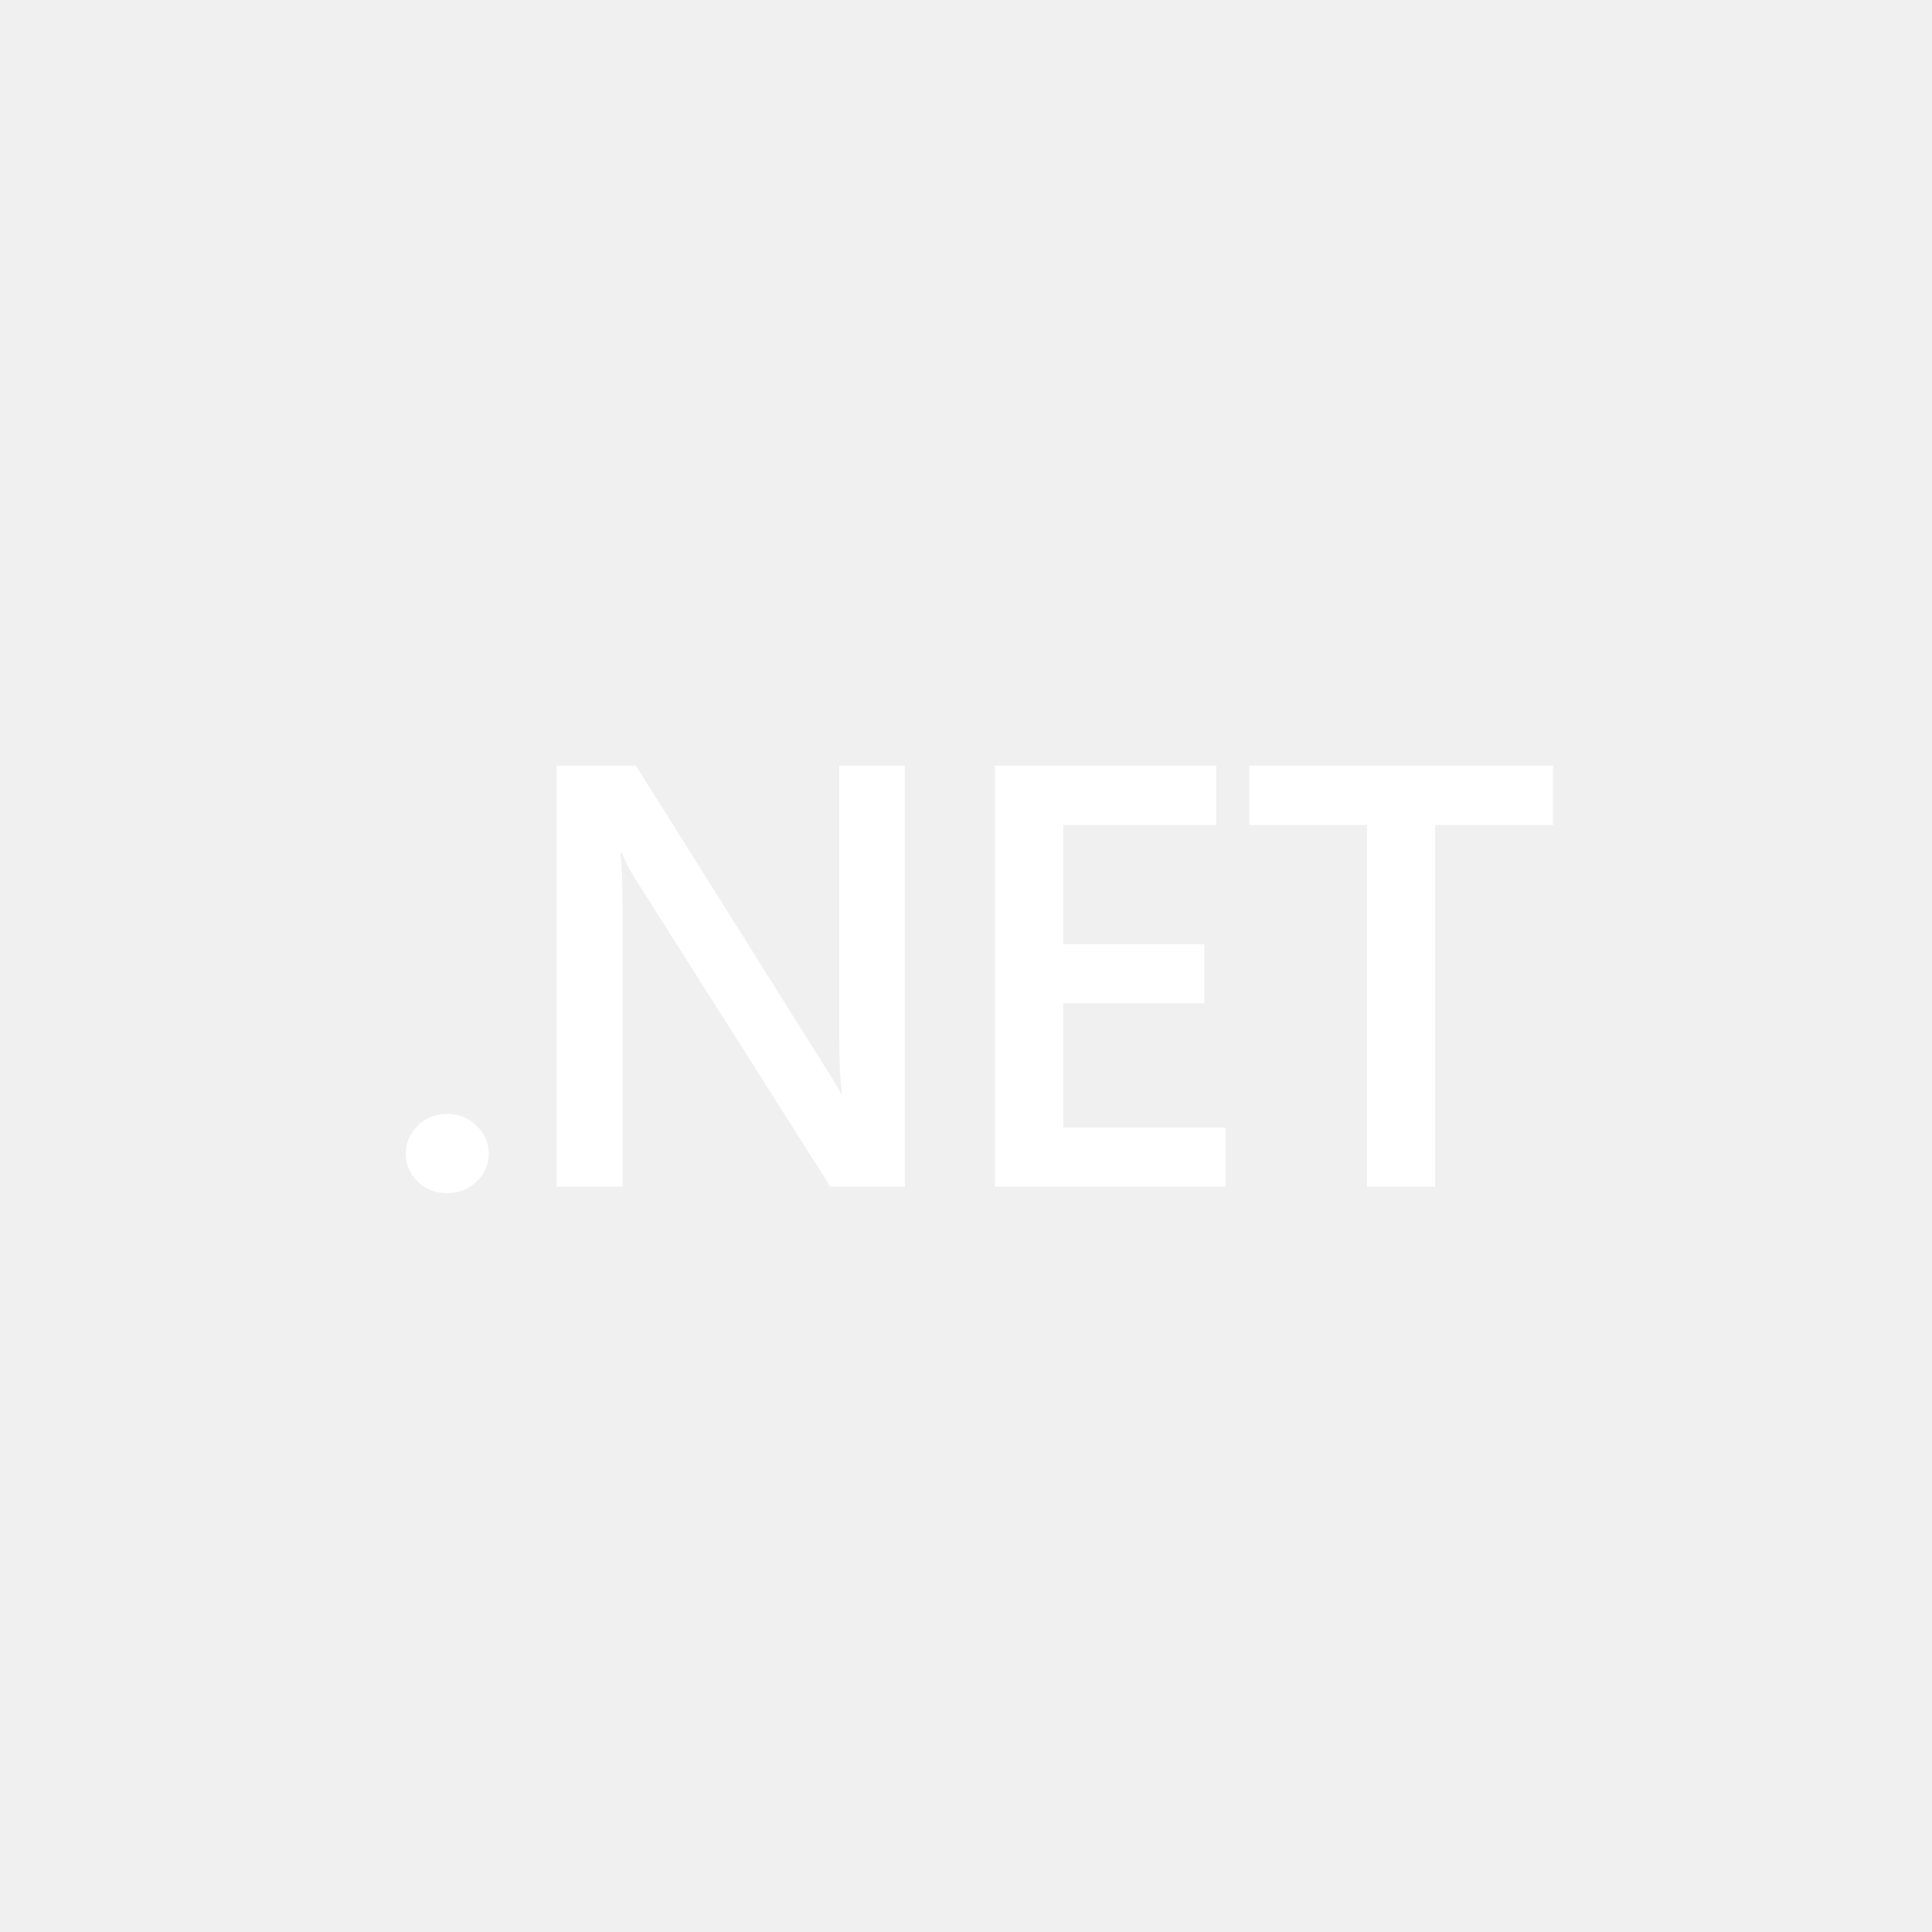
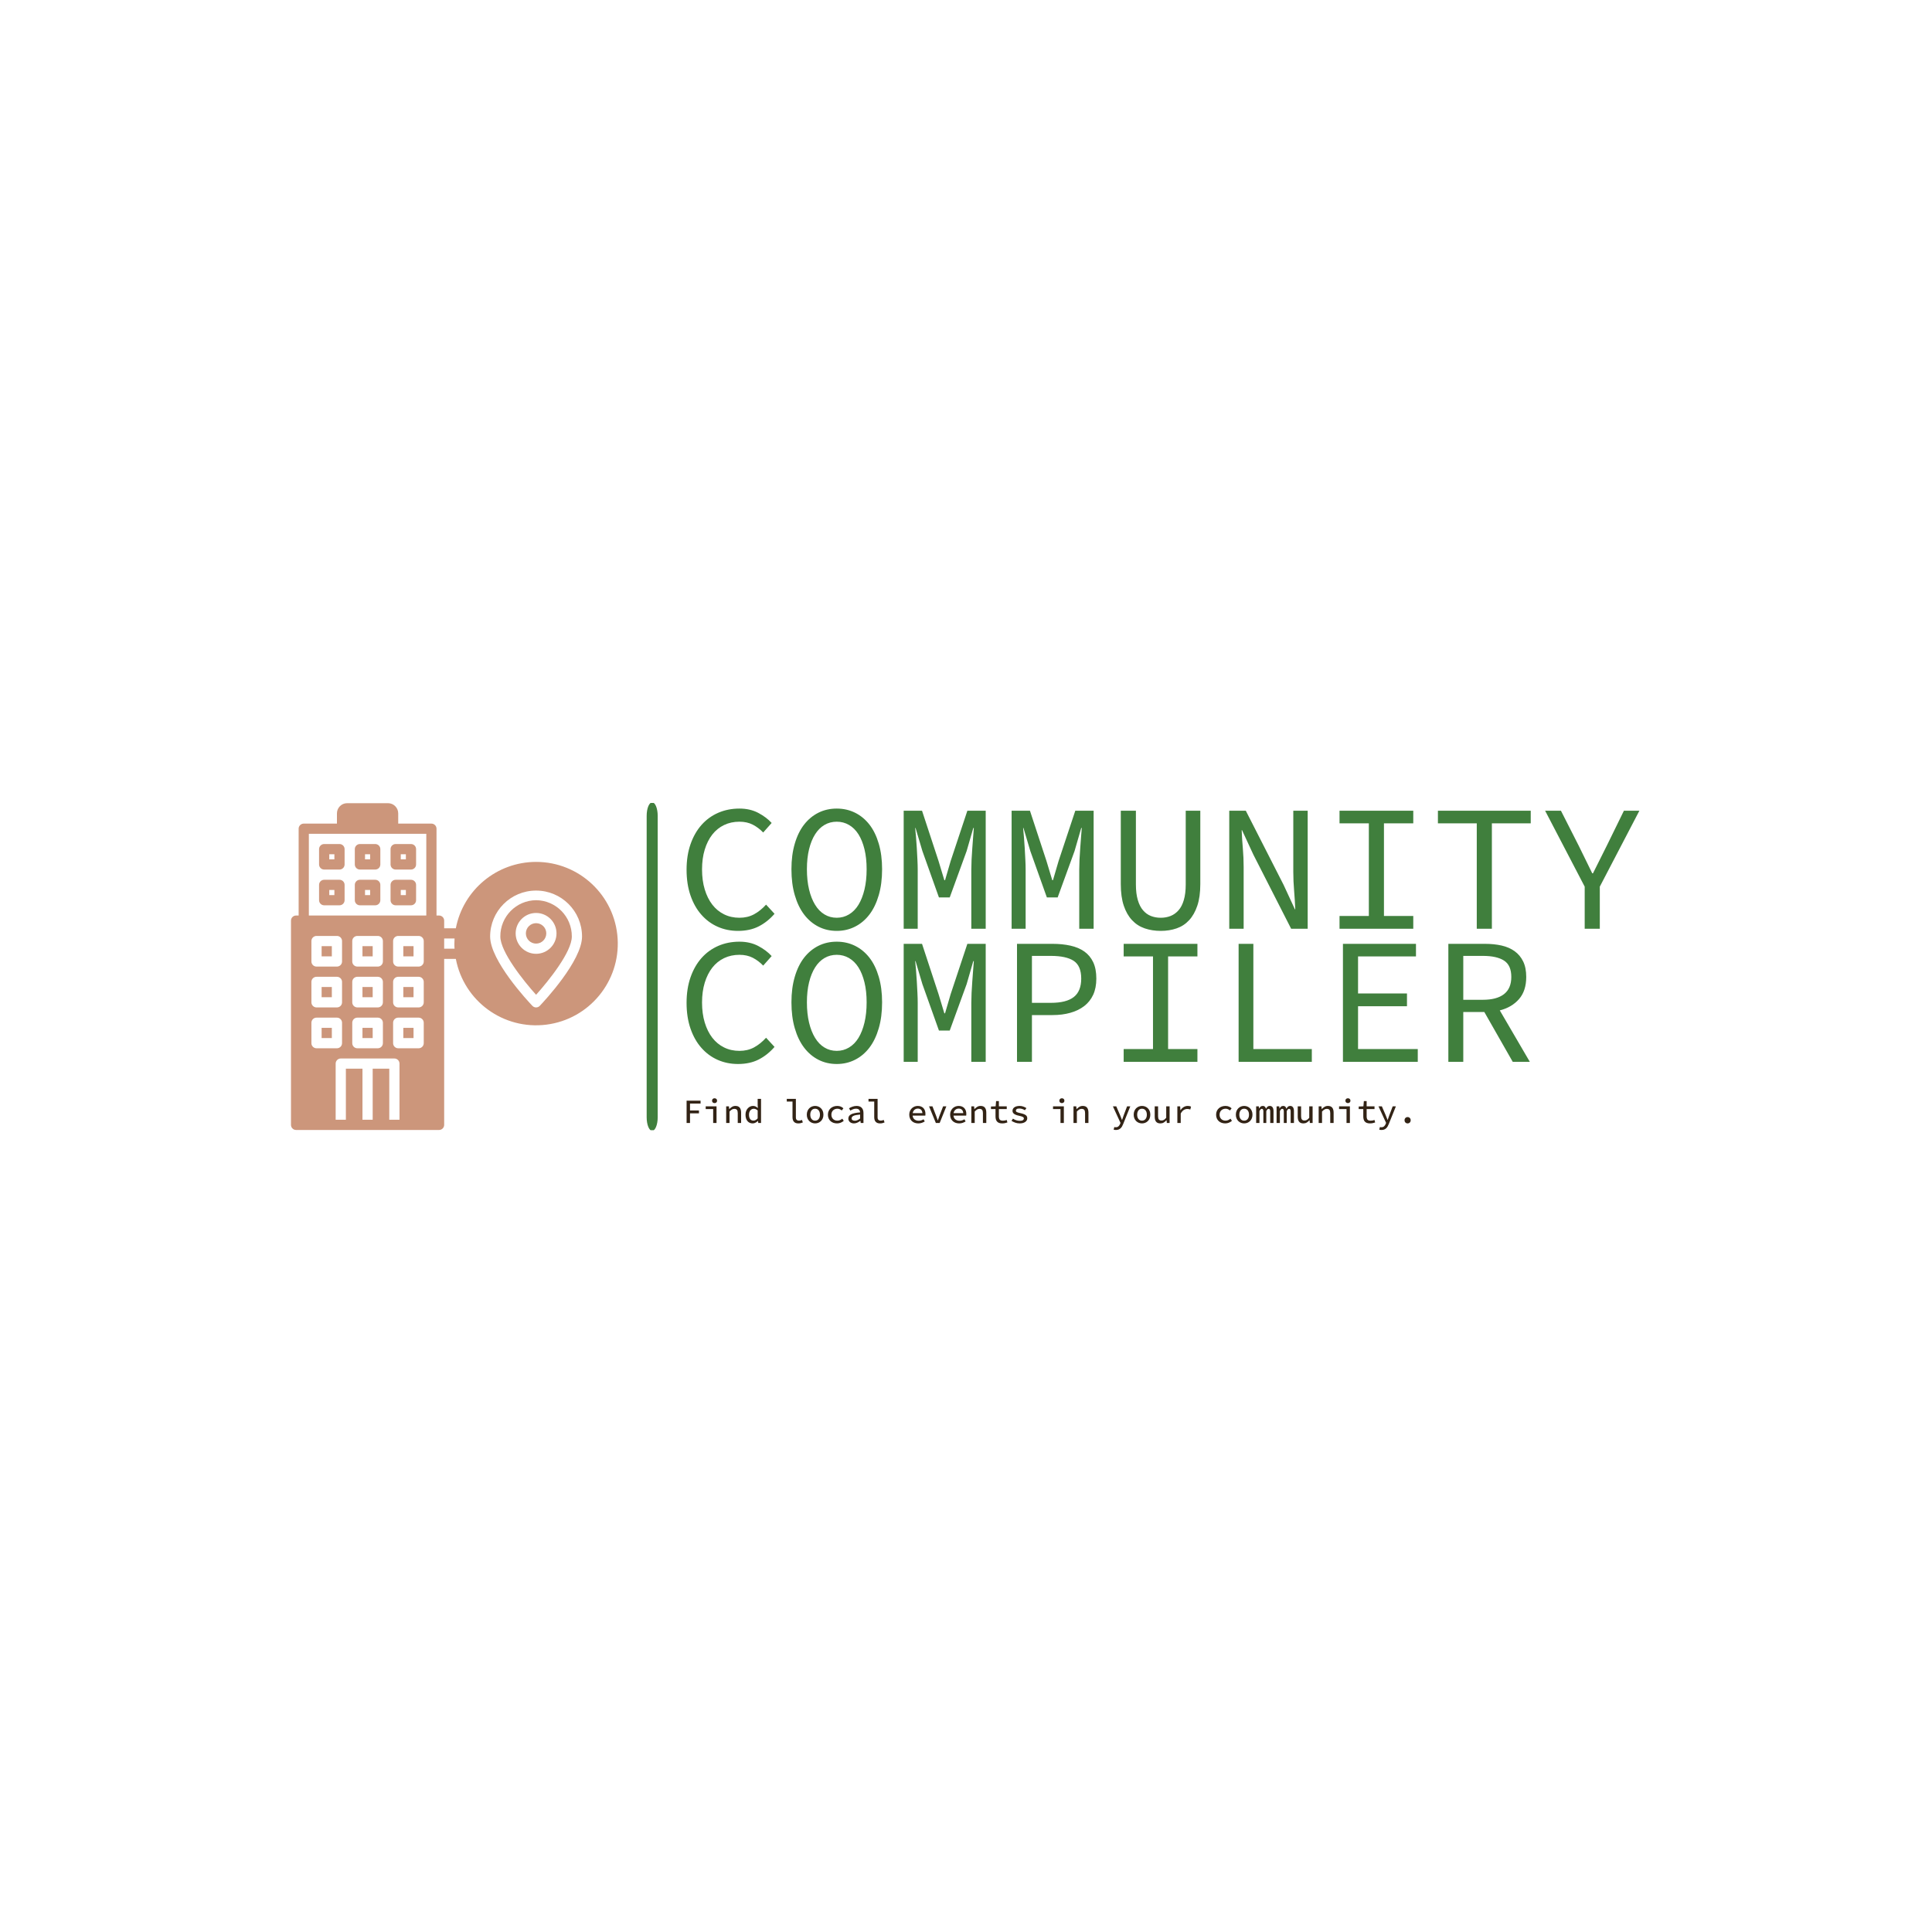
- <svg xmlns="http://www.w3.org/2000/svg" width="456" height="456" viewBox="0 0 456 456" version="1.1" xml:space="preserve" style="fill-rule:evenodd;clip-rule:evenodd;stroke-linejoin:round;stroke-miterlimit:2;">
-   <path d="m 105.5,281.609 c -2.703,0 -5.001,-0.9 -6.893,-2.702 -1.892,-1.848 -2.838,-4.042 -2.838,-6.582 0,-2.587 0.946,-4.804 2.838,-6.652 1.892,-1.848 4.19,-2.772 6.893,-2.772 2.748,0 5.068,0.924 6.96,2.772 1.937,1.848 2.906,4.064 2.906,6.652 0,2.54 -0.968,4.734 -2.906,6.582 -1.892,1.802 -4.212,2.702 -6.96,2.702 z" style="fill:#ffffff;fill-rule:nonzero;stroke-width:0.838" />
-   <path d="M 213.561,280.084 H 195.99 L 149.7,207.054 c -1.171,-1.848 -2.14,-3.765 -2.906,-5.751 h -0.406 c 0.361,2.125 0.541,6.675 0.541,13.65 v 65.132 h -15.543 v -99.36 h 18.719 l 44.737,71.298 c 1.892,2.957 3.109,4.989 3.649,6.098 h 0.27 c -0.45,-2.632 -0.676,-7.09 -0.676,-13.373 v -64.023 h 15.476 z" style="fill:#ffffff;fill-rule:nonzero;stroke-width:0.838" />
-   <path d="m 289.251,280.084 h -54.401 v -99.36 h 52.238 v 13.997 h -36.154 v 28.131 h 33.316 v 13.927 h -33.316 v 29.378 h 38.316 z" style="fill:#ffffff;fill-rule:nonzero;stroke-width:0.838" />
-   <path d="M 366.565,194.721 H 338.722 v 85.363 h -16.084 v -85.363 h -27.775 v -13.997 h 71.701 z" style="fill:#ffffff;fill-rule:nonzero;stroke-width:0.838" />
+ <svg xmlns="http://www.w3.org/2000/svg" version="1.1" width="1000" height="1000" viewBox="0 0 1000 1000">
+   <rect width="1000" height="1000" fill="#ffffff" />
+   <g transform="matrix(0.7,0,0,0.7,149.5758,415.598)">
+     <svg viewBox="0 0 396 96" data-background-color="#ffffff" preserveAspectRatio="xMidYMid meet" height="242" width="1000">
+       <g id="tight-bounds" transform="matrix(1,0,0,1,0.2399869,-0.1688799)">
+         <svg viewBox="0 0 395.52 96.338" height="96.338" width="395.52">
+           <g>
+             <svg viewBox="0 0 559.733 136.336" height="96.338" width="395.52">
+               <g>
+                 <rect width="4.579" height="136.336" x="147.648" y="0" fill="#407f3d" opacity="1" stroke-width="0" stroke="transparent" fill-opacity="1" class="rect-o-0" data-fill-palette-color="primary" rx="1%" id="o-0" data-palette-color="#407f3d" />
+               </g>
+               <g transform="matrix(1,0,0,1,164.2132,0.3391432)">
+                 <svg viewBox="0 0 395.52 135.657" height="135.657" width="395.52">
+                   <g>
+                     <svg viewBox="0 0 395.52 135.657" height="135.657" width="395.52" id="textblock">
+                       <g>
+                         <svg viewBox="0 0 395.52 110.51" height="110.51" width="395.52">
+                           <g transform="matrix(1,0,0,1,0,0)">
+                             <svg width="395.52" viewBox="3.25 -33.4 264.85 71" height="110.51" data-palette-color="#407f3d">
+                               <svg />
+                               <svg />
+                               <g class="undefined-text-0" data-fill-palette-color="primary" id="text-0">
+                                 <path d="M17.55 0.6v0c-2.033 0-3.917-0.383-5.65-1.15-1.733-0.767-3.24-1.877-4.52-3.33-1.287-1.447-2.297-3.227-3.03-5.34-0.733-2.12-1.1-4.513-1.1-7.18v0c0-2.633 0.367-5 1.1-7.1 0.733-2.1 1.75-3.883 3.05-5.35 1.3-1.467 2.85-2.593 4.65-3.38 1.8-0.78 3.767-1.17 5.9-1.17v0c1.967 0 3.71 0.4 5.23 1.2 1.513 0.8 2.753 1.733 3.72 2.8v0l-2.35 2.65c-0.867-0.9-1.833-1.627-2.9-2.18-1.067-0.547-2.3-0.82-3.7-0.82v0c-1.567 0-2.99 0.307-4.27 0.92-1.287 0.62-2.38 1.503-3.28 2.65-0.9 1.153-1.6 2.547-2.1 4.18-0.5 1.633-0.75 3.467-0.75 5.5v0c0 2.067 0.25 3.923 0.75 5.57 0.5 1.653 1.2 3.063 2.1 4.23 0.9 1.167 1.993 2.067 3.28 2.7 1.28 0.633 2.703 0.95 4.27 0.95v0c1.5 0 2.843-0.317 4.03-0.95 1.18-0.633 2.303-1.533 3.37-2.7v0l2.35 2.55c-1.3 1.5-2.767 2.667-4.4 3.5-1.633 0.833-3.55 1.25-5.75 1.25zM45 0.6v0c-1.867 0-3.567-0.393-5.1-1.18-1.533-0.78-2.86-1.903-3.98-3.37-1.113-1.467-1.977-3.26-2.59-5.38-0.62-2.113-0.93-4.52-0.93-7.22v0c0-2.633 0.31-5 0.93-7.1 0.613-2.1 1.477-3.867 2.59-5.3 1.12-1.433 2.447-2.533 3.98-3.3 1.533-0.767 3.233-1.15 5.1-1.15v0c1.833 0 3.527 0.383 5.08 1.15 1.547 0.767 2.88 1.867 4 3.3 1.113 1.433 1.977 3.2 2.59 5.3 0.62 2.1 0.93 4.467 0.93 7.1v0c0 2.7-0.31 5.107-0.93 7.22-0.613 2.12-1.477 3.913-2.59 5.38-1.12 1.467-2.453 2.59-4 3.37-1.553 0.787-3.247 1.18-5.08 1.18zM45-3.05v0c1.233 0 2.367-0.31 3.4-0.93 1.033-0.613 1.91-1.503 2.63-2.67 0.713-1.167 1.27-2.583 1.67-4.25 0.4-1.667 0.6-3.55 0.6-5.65v0c0-2.067-0.2-3.917-0.6-5.55-0.4-1.633-0.957-3.017-1.67-4.15-0.72-1.133-1.597-2-2.63-2.6-1.033-0.6-2.167-0.9-3.4-0.9v0c-1.267 0-2.407 0.3-3.42 0.9-1.02 0.6-1.887 1.467-2.6 2.6-0.72 1.133-1.28 2.517-1.68 4.15-0.4 1.633-0.6 3.483-0.6 5.55v0c0 2.1 0.2 3.983 0.6 5.65 0.4 1.667 0.96 3.083 1.68 4.25 0.713 1.167 1.58 2.057 2.6 2.67 1.013 0.62 2.153 0.93 3.42 0.93zM67.5 0h-3.9v-32.8h5.1l4.6 14 1.6 5.3h0.2l1.55-5.3 4.65-14h5.1v32.8h-4v-16.4c0-0.8 0.023-1.727 0.07-2.78 0.053-1.047 0.12-2.103 0.2-3.17 0.087-1.067 0.163-2.1 0.23-3.1 0.067-1 0.133-1.85 0.2-2.55v0h-0.15l-1.85 6.4-4.7 12.9h-3l-4.6-12.9-1.9-6.4h-0.1c0.067 0.7 0.143 1.55 0.23 2.55 0.08 1 0.153 2.033 0.22 3.1 0.067 1.067 0.123 2.123 0.17 3.17 0.053 1.053 0.08 1.98 0.08 2.78v0zM97.5 0h-3.9v-32.8h5.1l4.6 14 1.6 5.3h0.2l1.55-5.3 4.65-14h5.1v32.8h-4v-16.4c0-0.8 0.023-1.727 0.07-2.78 0.053-1.047 0.12-2.103 0.2-3.17 0.087-1.067 0.163-2.1 0.23-3.1 0.067-1 0.133-1.85 0.2-2.55v0h-0.15l-1.85 6.4-4.7 12.9h-3l-4.6-12.9-1.9-6.4h-0.1c0.067 0.7 0.143 1.55 0.23 2.55 0.08 1 0.153 2.033 0.22 3.1 0.067 1.067 0.123 2.123 0.17 3.17 0.053 1.053 0.08 1.98 0.08 2.78v0zM135.05 0.6v0c-1.6 0-3.083-0.233-4.45-0.7-1.367-0.467-2.54-1.227-3.52-2.28-0.987-1.047-1.753-2.387-2.3-4.02-0.553-1.633-0.83-3.633-0.83-6v0-20.4h4.2v20.5c0 1.7 0.177 3.14 0.53 4.32 0.347 1.187 0.83 2.137 1.45 2.85 0.613 0.72 1.337 1.247 2.17 1.58 0.833 0.333 1.75 0.5 2.75 0.5v0c1 0 1.917-0.167 2.75-0.5 0.833-0.333 1.567-0.86 2.2-1.58 0.633-0.713 1.123-1.663 1.47-2.85 0.353-1.18 0.53-2.62 0.53-4.32v0-20.5h4.05v20.4c0 2.367-0.277 4.367-0.83 6-0.547 1.633-1.303 2.973-2.27 4.02-0.967 1.053-2.127 1.813-3.48 2.28-1.347 0.467-2.82 0.7-4.42 0.7zM158.1 0h-4v-32.8h4.6l10.5 20.6 3.15 6.8h0.1c-0.067-1.633-0.173-3.343-0.32-5.13-0.153-1.78-0.23-3.537-0.23-5.27v0-17h4v32.8h-4.6l-10.5-20.6-3.15-6.8h-0.1c0.067 1.7 0.177 3.407 0.33 5.12 0.147 1.72 0.22 3.43 0.22 5.13v0zM205.25 0h-20.5v-3.55h8.15v-25.75h-8.15v-3.5h20.5v3.5h-8.15v25.75h8.15zM227.1 0h-4.2v-29.3h-10.8v-3.5h25.8v3.5h-10.8zM257.1 0h-4.2v-11.7l-11-21.1h4.4l4.95 9.75c0.633 1.267 1.25 2.523 1.85 3.77 0.6 1.253 1.233 2.547 1.9 3.88v0h0.2c0.667-1.333 1.317-2.633 1.95-3.9 0.633-1.267 1.267-2.533 1.9-3.8v0l4.75-9.7h4.3l-11 21.1z" fill="#407f3d" fill-rule="nonzero" stroke="none" stroke-width="1" stroke-linecap="butt" stroke-linejoin="miter" stroke-miterlimit="10" stroke-dasharray="" stroke-dashoffset="0" font-family="none" font-weight="none" font-size="none" text-anchor="none" style="mix-blend-mode: normal" data-fill-palette-color="primary" opacity="1" />
+                                 <path d="M17.55 37.6v0c-2.033 0-3.917-0.383-5.65-1.15-1.733-0.767-3.24-1.877-4.52-3.33-1.287-1.447-2.297-3.227-3.03-5.34-0.733-2.12-1.1-4.513-1.1-7.18v0c0-2.633 0.367-5 1.1-7.1 0.733-2.1 1.75-3.883 3.05-5.35 1.3-1.467 2.85-2.593 4.65-3.38 1.8-0.78 3.767-1.17 5.9-1.17v0c1.967 0 3.71 0.4 5.23 1.2 1.513 0.8 2.753 1.733 3.72 2.8v0l-2.35 2.65c-0.867-0.9-1.833-1.627-2.9-2.18-1.067-0.547-2.3-0.82-3.7-0.82v0c-1.567 0-2.99 0.307-4.27 0.92-1.287 0.62-2.38 1.503-3.28 2.65-0.9 1.153-1.6 2.547-2.1 4.18-0.5 1.633-0.75 3.467-0.75 5.5v0c0 2.067 0.25 3.923 0.75 5.57 0.5 1.653 1.2 3.063 2.1 4.23 0.9 1.167 1.993 2.067 3.28 2.7 1.28 0.633 2.703 0.95 4.27 0.95v0c1.5 0 2.843-0.317 4.03-0.95 1.18-0.633 2.303-1.533 3.37-2.7v0l2.35 2.55c-1.3 1.5-2.767 2.667-4.4 3.5-1.633 0.833-3.55 1.25-5.75 1.25zM45 37.6v0c-1.867 0-3.567-0.393-5.1-1.18-1.533-0.78-2.86-1.903-3.98-3.37-1.113-1.467-1.977-3.26-2.59-5.38-0.62-2.113-0.93-4.52-0.93-7.22v0c0-2.633 0.31-5 0.93-7.1 0.613-2.1 1.477-3.867 2.59-5.3 1.12-1.433 2.447-2.533 3.98-3.3 1.533-0.767 3.233-1.15 5.1-1.15v0c1.833 0 3.527 0.383 5.08 1.15 1.547 0.767 2.88 1.867 4 3.3 1.113 1.433 1.977 3.2 2.59 5.3 0.62 2.1 0.93 4.467 0.93 7.1v0c0 2.7-0.31 5.107-0.93 7.22-0.613 2.12-1.477 3.913-2.59 5.38-1.12 1.467-2.453 2.59-4 3.37-1.553 0.787-3.247 1.18-5.08 1.18zM45 33.95v0c1.233 0 2.367-0.31 3.4-0.93 1.033-0.613 1.91-1.503 2.63-2.67 0.713-1.167 1.27-2.583 1.67-4.25 0.4-1.667 0.6-3.55 0.6-5.65v0c0-2.067-0.2-3.917-0.6-5.55-0.4-1.633-0.957-3.017-1.67-4.15-0.72-1.133-1.597-2-2.63-2.6-1.033-0.6-2.167-0.9-3.4-0.9v0c-1.267 0-2.407 0.3-3.42 0.9-1.02 0.6-1.887 1.467-2.6 2.6-0.72 1.133-1.28 2.517-1.68 4.15-0.4 1.633-0.6 3.483-0.6 5.55v0c0 2.1 0.2 3.983 0.6 5.65 0.4 1.667 0.96 3.083 1.68 4.25 0.713 1.167 1.58 2.057 2.6 2.67 1.013 0.62 2.153 0.93 3.42 0.93zM67.5 37h-3.9v-32.8h5.1l4.6 14 1.6 5.3h0.2l1.55-5.3 4.65-14h5.1v32.8h-4v-16.4c0-0.8 0.023-1.727 0.07-2.78 0.053-1.047 0.12-2.103 0.2-3.17 0.087-1.067 0.163-2.1 0.23-3.1 0.067-1 0.133-1.85 0.2-2.55v0h-0.15l-1.85 6.4-4.7 12.9h-3l-4.6-12.9-1.9-6.4h-0.1c0.067 0.7 0.143 1.55 0.23 2.55 0.08 1 0.153 2.033 0.22 3.1 0.067 1.067 0.123 2.123 0.17 3.17 0.053 1.053 0.08 1.98 0.08 2.78v0zM99.25 37h-4.15v-32.8h9.9c1.8 0 3.45 0.167 4.95 0.5 1.5 0.333 2.783 0.873 3.85 1.62 1.067 0.753 1.893 1.747 2.48 2.98 0.58 1.233 0.87 2.75 0.87 4.55v0c0 1.733-0.29 3.233-0.87 4.5-0.587 1.267-1.42 2.317-2.5 3.15-1.087 0.833-2.373 1.457-3.86 1.87-1.48 0.42-3.12 0.63-4.92 0.63v0h-5.75zM99.25 7.55v13.05h5.25c2.9 0 5.033-0.543 6.4-1.63 1.367-1.08 2.05-2.787 2.05-5.12v0c0-2.367-0.7-4.01-2.1-4.93-1.4-0.913-3.517-1.37-6.35-1.37v0zM145.25 37h-20.5v-3.55h8.15v-25.75h-8.15v-3.5h20.5v3.5h-8.15v25.75h8.15zM177.05 37h-20.35v-32.8h4.1v29.25h16.25zM206.5 37h-20.8v-32.8h20.3v3.5h-16.1v10.3h13.6v3.55h-13.6v11.9h16.6zM219.15 37h-4.15v-32.8h10.2c1.667 0 3.2 0.157 4.6 0.47 1.4 0.32 2.61 0.847 3.63 1.58 1.013 0.733 1.803 1.683 2.37 2.85 0.567 1.167 0.85 2.6 0.85 4.3v0c0 2.567-0.667 4.617-2 6.15-1.333 1.533-3.117 2.583-5.35 3.15v0l8.35 14.3h-4.75l-7.9-13.85h-5.85zM219.15 7.55v12.2h5.45c2.567 0 4.523-0.523 5.87-1.57 1.353-1.053 2.03-2.647 2.03-4.78v0c0-2.167-0.677-3.683-2.03-4.55-1.347-0.867-3.303-1.3-5.87-1.3v0z" fill="#407f3d" fill-rule="nonzero" stroke="none" stroke-width="1" stroke-linecap="butt" stroke-linejoin="miter" stroke-miterlimit="10" stroke-dasharray="" stroke-dashoffset="0" font-family="none" font-weight="none" font-size="none" text-anchor="none" style="mix-blend-mode: normal" data-fill-palette-color="primary" opacity="1" />
+                               </g>
+                             </svg>
+                           </g>
+                         </svg>
+                       </g>
+                       <g transform="matrix(1,0,0,1,0,122.4963)">
+                         <svg viewBox="0 0 300.595 13.161" height="13.161" width="300.595">
+                           <g transform="matrix(1,0,0,1,0,0)">
+                             <svg width="300.595" viewBox="6.3 -36.3 1063.11 46.55" height="13.161" data-palette-color="#322315">
+                               <path d="M11.3 0L6.3 0 6.3-32.75 26.8-32.75 26.8-28.55 11.3-28.55 11.3-18.4 24.45-18.4 24.45-14.15 11.3-14.15 11.3 0ZM50.25 0L45.3 0 45.3-20.45 34.35-20.45 34.35-24.45 50.25-24.45 50.25 0ZM47.35-29.2L47.35-29.2Q45.75-29.2 44.7-30.18 43.65-31.15 43.65-32.75L43.65-32.75Q43.65-34.35 44.7-35.33 45.75-36.3 47.35-36.3L47.35-36.3Q48.95-36.3 50-35.33 51.05-34.35 51.05-32.75L51.05-32.75Q51.05-31.15 50-30.18 48.95-29.2 47.35-29.2ZM69.34 0L64.4 0 64.4-24.45 68.45-24.45 68.84-20.5 69.05-20.5Q70.9-22.4 73.05-23.73 75.2-25.05 78.05-25.05L78.05-25.05Q82.34-25.05 84.34-22.5 86.34-19.95 86.34-15.15L86.34-15.15 86.34 0 81.4 0 81.4-14.5Q81.4-17.7 80.25-19.23 79.09-20.75 76.3-20.75L76.3-20.75Q74.34-20.75 72.8-19.78 71.25-18.8 69.34-16.85L69.34-16.85 69.34 0ZM103.34 0.6L103.34 0.6Q100.94 0.6 99.02-0.25 97.09-1.1 95.69-2.75 94.29-4.4 93.54-6.78 92.79-9.15 92.79-12.2L92.79-12.2Q92.79-15.2 93.72-17.57 94.64-19.95 96.17-21.6 97.69-23.25 99.67-24.15 101.64-25.05 103.74-25.05L103.74-25.05Q105.89-25.05 107.57-24.25 109.24-23.45 110.74-22L110.74-22 110.89-22 110.64-26.35 110.64-35.45 115.59-35.45 115.59 0 111.54 0 111.14-3 110.99-3Q109.54-1.55 107.54-0.48 105.54 0.6 103.34 0.6ZM104.49-3.5L104.49-3.5Q107.79-3.5 110.64-6.8L110.64-6.8 110.64-18.4Q109.19-19.8 107.74-20.35 106.29-20.9 104.84-20.9L104.84-20.9Q103.39-20.9 102.14-20.3 100.89-19.7 99.94-18.57 98.99-17.45 98.44-15.85 97.89-14.25 97.89-12.25L97.89-12.25Q97.89-8 99.62-5.75 101.34-3.5 104.49-3.5ZM170.19 0.6L170.19 0.6Q166.09 0.6 163.94-1.75 161.79-4.1 161.79-8.55L161.79-8.55 161.79-31.5 153.39-31.5 153.39-35.45 166.74-35.45 166.74-8.25Q166.74-5.7 168.01-4.58 169.29-3.45 171.34-3.45L171.34-3.45Q173.24-3.45 175.74-4.5L175.74-4.5 176.94-0.8Q175.19-0.1 173.71 0.25 172.24 0.6 170.19 0.6ZM194.99 0.6L194.99 0.6Q192.59 0.6 190.39-0.25 188.19-1.1 186.49-2.75 184.79-4.4 183.79-6.78 182.79-9.15 182.79-12.2L182.79-12.2Q182.79-15.25 183.79-17.65 184.79-20.05 186.49-21.7 188.19-23.35 190.39-24.2 192.59-25.05 194.99-25.05L194.99-25.05Q197.39-25.05 199.59-24.2 201.79-23.35 203.49-21.7 205.19-20.05 206.19-17.65 207.19-15.25 207.19-12.2L207.19-12.2Q207.19-9.15 206.19-6.78 205.19-4.4 203.49-2.75 201.79-1.1 199.59-0.25 197.39 0.6 194.99 0.6ZM194.99-3.45L194.99-3.45Q198.29-3.45 200.19-5.85 202.09-8.25 202.09-12.2L202.09-12.2Q202.09-16.15 200.19-18.55 198.29-20.95 194.99-20.95L194.99-20.95Q191.69-20.95 189.79-18.55 187.89-16.15 187.89-12.2L187.89-12.2Q187.89-8.25 189.79-5.85 191.69-3.45 194.99-3.45ZM227.23 0.6L227.23 0.6Q224.38 0.6 221.91-0.25 219.43-1.1 217.63-2.75 215.83-4.4 214.81-6.78 213.78-9.15 213.78-12.2L213.78-12.2Q213.78-15.25 214.88-17.65 215.98-20.05 217.88-21.7 219.78-23.35 222.26-24.2 224.73-25.05 227.53-25.05L227.53-25.05Q230.53-25.05 232.78-24.03 235.03-23 236.53-21.55L236.53-21.55 234.13-18.4Q232.68-19.6 231.13-20.28 229.58-20.95 227.78-20.95L227.78-20.95Q225.83-20.95 224.18-20.33 222.53-19.7 221.36-18.55 220.18-17.4 219.53-15.78 218.88-14.15 218.88-12.2L218.88-12.2Q218.88-10.25 219.51-8.63 220.13-7 221.31-5.85 222.48-4.7 224.08-4.08 225.68-3.45 227.63-3.45L227.63-3.45Q229.88-3.45 231.66-4.3 233.43-5.15 234.88-6.35L234.88-6.35 237.03-3.15Q234.93-1.35 232.43-0.38 229.93 0.6 227.23 0.6ZM252.03 0.6L252.03 0.6Q250.28 0.6 248.76 0.1 247.23-0.4 246.13-1.33 245.03-2.25 244.41-3.55 243.78-4.85 243.78-6.45L243.78-6.45Q243.78-8.5 244.76-10.05 245.73-11.6 247.81-12.7 249.88-13.8 253.16-14.5 256.43-15.2 261.03-15.55L261.03-15.55Q260.93-17.8 259.56-19.4 258.18-21 254.93-21L254.93-21Q252.68-21 250.56-20.15 248.43-19.3 246.63-18.25L246.63-18.25 244.78-21.6Q245.78-22.2 247.03-22.83 248.28-23.45 249.71-23.95 251.13-24.45 252.66-24.75 254.18-25.05 255.78-25.05L255.78-25.05Q260.88-25.05 263.43-22.3 265.98-19.55 265.98-14.7L265.98-14.7 265.98 0 261.93 0 261.53-3.15 261.38-3.15Q259.43-1.65 257-0.53 254.58 0.6 252.03 0.6ZM253.43-3.35L253.43-3.35Q255.38-3.35 257.25-4.2 259.13-5.05 261.03-6.6L261.03-6.6 261.03-12.4Q257.43-12.1 255.03-11.63 252.63-11.15 251.21-10.43 249.78-9.7 249.18-8.8 248.58-7.9 248.58-6.8L248.58-6.8Q248.58-4.95 250.01-4.15 251.43-3.35 253.43-3.35ZM290.18 0.6L290.18 0.6Q286.08 0.6 283.93-1.75 281.78-4.1 281.78-8.55L281.78-8.55 281.78-31.5 273.38-31.5 273.38-35.45 286.73-35.45 286.73-8.25Q286.73-5.7 288-4.58 289.28-3.45 291.33-3.45L291.33-3.45Q293.23-3.45 295.73-4.5L295.73-4.5 296.93-0.8Q295.18-0.1 293.7 0.25 292.23 0.6 290.18 0.6ZM346.47 0.6L346.47 0.6Q343.67 0.6 341.27-0.25 338.87-1.1 337.07-2.75 335.27-4.4 334.25-6.8 333.22-9.2 333.22-12.25L333.22-12.25Q333.22-15.25 334.27-17.63 335.32-20 337.05-21.65 338.77-23.3 341.02-24.18 343.27-25.05 345.72-25.05L345.72-25.05Q348.42-25.05 350.52-24.2 352.62-23.35 354.05-21.83 355.47-20.3 356.22-18.18 356.97-16.05 356.97-13.5L356.97-13.5Q356.97-12.7 356.92-12 356.87-11.3 356.77-10.8L356.77-10.8 338.17-10.8Q338.57-7 341.05-5.15 343.52-3.3 347.12-3.3L347.12-3.3Q349.17-3.3 350.87-3.88 352.57-4.45 354.22-5.45L354.22-5.45 355.97-2.3Q354.07-1.05 351.7-0.23 349.32 0.6 346.47 0.6ZM345.87-21.15L345.87-21.15Q344.47-21.15 343.22-20.73 341.97-20.3 340.97-19.45 339.97-18.6 339.27-17.35 338.57-16.1 338.27-14.45L338.27-14.45 352.52-14.45Q352.27-17.8 350.5-19.48 348.72-21.15 345.87-21.15ZM377.87 0L372.27 0 362.27-24.45 367.27-24.45 372.42-11.15Q373.12-9.3 373.75-7.5 374.37-5.7 375.02-3.9L375.02-3.9 375.22-3.9Q375.87-5.7 376.47-7.5 377.07-9.3 377.77-11.15L377.77-11.15 382.92-24.45 387.67-24.45 377.87 0ZM406.47 0.6L406.47 0.6Q403.67 0.6 401.27-0.25 398.87-1.1 397.07-2.75 395.27-4.4 394.24-6.8 393.22-9.2 393.22-12.25L393.22-12.25Q393.22-15.25 394.27-17.63 395.32-20 397.04-21.65 398.77-23.3 401.02-24.18 403.27-25.05 405.72-25.05L405.72-25.05Q408.42-25.05 410.52-24.2 412.62-23.35 414.04-21.83 415.47-20.3 416.22-18.18 416.97-16.05 416.97-13.5L416.97-13.5Q416.97-12.7 416.92-12 416.87-11.3 416.77-10.8L416.77-10.8 398.17-10.8Q398.57-7 401.04-5.15 403.52-3.3 407.12-3.3L407.12-3.3Q409.17-3.3 410.87-3.88 412.57-4.45 414.22-5.45L414.22-5.45 415.97-2.3Q414.07-1.05 411.69-0.23 409.32 0.6 406.47 0.6ZM405.87-21.15L405.87-21.15Q404.47-21.15 403.22-20.73 401.97-20.3 400.97-19.45 399.97-18.6 399.27-17.35 398.57-16.1 398.27-14.45L398.27-14.45 412.52-14.45Q412.27-17.8 410.49-19.48 408.72-21.15 405.87-21.15ZM429.32 0L424.37 0 424.37-24.45 428.42-24.45 428.82-20.5 429.02-20.5Q430.87-22.4 433.02-23.73 435.17-25.05 438.02-25.05L438.02-25.05Q442.32-25.05 444.32-22.5 446.32-19.95 446.32-15.15L446.32-15.15 446.32 0 441.37 0 441.37-14.5Q441.37-17.7 440.22-19.23 439.07-20.75 436.27-20.75L436.27-20.75Q434.32-20.75 432.77-19.78 431.22-18.8 429.32-16.85L429.32-16.85 429.32 0ZM469.56 0.6L469.56 0.6Q466.86 0.6 464.99-0.15 463.11-0.9 461.99-2.25 460.86-3.6 460.36-5.48 459.86-7.35 459.86-9.65L459.86-9.65 459.86-20.45 453.16-20.45 453.16-24.2 460.06-24.45 460.71-32.2 464.81-32.2 464.81-24.45 476.36-24.45 476.36-20.45 464.81-20.45 464.81-9.65Q464.81-6.5 466.09-4.95 467.36-3.4 470.71-3.4L470.71-3.4Q472.31-3.4 473.66-3.68 475.01-3.95 476.31-4.45L476.31-4.45 477.31-0.8Q475.66-0.25 473.81 0.18 471.96 0.6 469.56 0.6ZM495.26 0.6L495.26 0.6Q491.76 0.6 488.66-0.53 485.56-1.65 483.31-3.2L483.31-3.2 485.51-6.4Q487.66-4.9 490.19-4.05 492.71-3.2 495.91-3.2L495.91-3.2Q498.76-3.2 500.11-4.17 501.46-5.15 501.46-6.55L501.46-6.55Q501.46-7.2 501.21-7.75 500.96-8.3 500.19-8.78 499.41-9.25 498.01-9.7 496.61-10.15 494.31-10.65L494.31-10.65Q489.46-11.65 487.14-13.38 484.81-15.1 484.81-17.9L484.81-17.9Q484.81-19.45 485.49-20.75 486.16-22.05 487.49-23 488.81-23.95 490.76-24.5 492.71-25.05 495.26-25.05L495.26-25.05Q498.16-25.05 500.79-24.08 503.41-23.1 505.26-21.85L505.26-21.85 502.96-18.75Q501.21-19.9 499.14-20.58 497.06-21.25 494.81-21.25L494.81-21.25Q492.01-21.25 490.89-20.35 489.76-19.45 489.76-18.15L489.76-18.15Q489.76-16.7 491.31-15.95 492.86-15.2 496.46-14.45L496.46-14.45Q499.46-13.8 501.39-13.05 503.31-12.3 504.44-11.4 505.56-10.5 506.01-9.38 506.46-8.25 506.46-6.85L506.46-6.85Q506.46-5.3 505.71-3.95 504.96-2.6 503.54-1.58 502.11-0.55 500.04 0.03 497.96 0.6 495.26 0.6ZM560.2 0L555.25 0 555.25-20.45 544.3-20.45 544.3-24.45 560.2-24.45 560.2 0ZM557.3-29.2L557.3-29.2Q555.7-29.2 554.65-30.18 553.6-31.15 553.6-32.75L553.6-32.75Q553.6-34.35 554.65-35.33 555.7-36.3 557.3-36.3L557.3-36.3Q558.9-36.3 559.95-35.33 561-34.35 561-32.75L561-32.75Q561-31.15 559.95-30.18 558.9-29.2 557.3-29.2ZM579.3 0L574.35 0 574.35-24.45 578.4-24.45 578.8-20.5 579-20.5Q580.85-22.4 583-23.73 585.15-25.05 588-25.05L588-25.05Q592.3-25.05 594.3-22.5 596.3-19.95 596.3-15.15L596.3-15.15 596.3 0 591.35 0 591.35-14.5Q591.35-17.7 590.2-19.23 589.05-20.75 586.25-20.75L586.25-20.75Q584.3-20.75 582.75-19.78 581.2-18.8 579.3-16.85L579.3-16.85 579.3 0ZM636.65 10.25L636.65 10.25Q635.75 10.25 634.87 10.13 634 10 633.3 9.75L633.3 9.75 634.3 5.9Q634.75 6.05 635.3 6.15 635.85 6.25 636.4 6.25L636.4 6.25Q638.85 6.25 640.35 4.93 641.85 3.6 642.7 1.55L642.7 1.55 643.35-0.15 632.2-24.45 637.15-24.45 642.65-11.7Q643.35-10.05 644.05-8.2 644.75-6.35 645.5-4.55L645.5-4.55 645.7-4.55Q646.3-6.3 646.95-8.15 647.6-10 648.2-11.7L648.2-11.7 653.05-24.45 657.75-24.45 647.3 1.55Q646.55 3.5 645.6 5.1 644.65 6.7 643.37 7.85 642.1 9 640.45 9.63 638.8 10.25 636.65 10.25ZM674.94 0.6L674.94 0.6Q672.54 0.6 670.34-0.25 668.14-1.1 666.44-2.75 664.74-4.4 663.74-6.78 662.74-9.15 662.74-12.2L662.74-12.2Q662.74-15.25 663.74-17.65 664.74-20.05 666.44-21.7 668.14-23.35 670.34-24.2 672.54-25.05 674.94-25.05L674.94-25.05Q677.34-25.05 679.54-24.2 681.74-23.35 683.44-21.7 685.14-20.05 686.14-17.65 687.14-15.25 687.14-12.2L687.14-12.2Q687.14-9.15 686.14-6.78 685.14-4.4 683.44-2.75 681.74-1.1 679.54-0.25 677.34 0.6 674.94 0.6ZM674.94-3.45L674.94-3.45Q678.24-3.45 680.14-5.85 682.04-8.25 682.04-12.2L682.04-12.2Q682.04-16.15 680.14-18.55 678.24-20.95 674.94-20.95L674.94-20.95Q671.64-20.95 669.74-18.55 667.84-16.15 667.84-12.2L667.84-12.2Q667.84-8.25 669.74-5.85 671.64-3.45 674.94-3.45ZM701.94 0.6L701.94 0.6Q697.59 0.6 695.59-1.93 693.59-4.45 693.59-9.3L693.59-9.3 693.59-24.45 698.54-24.45 698.54-9.95Q698.54-6.7 699.69-5.18 700.84-3.65 703.64-3.65L703.64-3.65Q705.54-3.65 707.12-4.58 708.69-5.5 710.49-7.7L710.49-7.7 710.49-24.45 715.44-24.45 715.44 0 711.39 0 710.99-4.05 710.79-4.05Q708.99-1.95 706.87-0.68 704.74 0.6 701.94 0.6ZM731.79 0L726.84 0 726.84-24.45 730.94-24.45 731.34-18.75 731.49-18.75Q733.39-21.75 736.11-23.4 738.84-25.05 742.14-25.05L742.14-25.05Q743.59-25.05 744.69-24.83 745.79-24.6 746.94-24.05L746.94-24.05 745.84-19.8Q744.59-20.2 743.69-20.4 742.79-20.6 741.39-20.6L741.39-20.6Q738.74-20.6 736.29-19.1 733.84-17.6 731.79-13.9L731.79-13.9 731.79 0ZM797.18 0.6L797.18 0.6Q794.33 0.6 791.86-0.25 789.38-1.1 787.58-2.75 785.78-4.4 784.76-6.78 783.73-9.15 783.73-12.2L783.73-12.2Q783.73-15.25 784.83-17.65 785.93-20.05 787.83-21.7 789.73-23.35 792.21-24.2 794.68-25.05 797.48-25.05L797.48-25.05Q800.48-25.05 802.73-24.03 804.98-23 806.48-21.55L806.48-21.55 804.08-18.4Q802.63-19.6 801.08-20.28 799.53-20.95 797.73-20.95L797.73-20.95Q795.78-20.95 794.13-20.33 792.48-19.7 791.31-18.55 790.13-17.4 789.48-15.78 788.83-14.15 788.83-12.2L788.83-12.2Q788.83-10.25 789.46-8.63 790.08-7 791.26-5.85 792.43-4.7 794.03-4.08 795.63-3.45 797.58-3.45L797.58-3.45Q799.83-3.45 801.61-4.3 803.38-5.15 804.83-6.35L804.83-6.35 806.98-3.15Q804.88-1.35 802.38-0.38 799.88 0.6 797.18 0.6ZM824.93 0.6L824.93 0.6Q822.53 0.6 820.33-0.25 818.13-1.1 816.43-2.75 814.73-4.4 813.73-6.78 812.73-9.15 812.73-12.2L812.73-12.2Q812.73-15.25 813.73-17.65 814.73-20.05 816.43-21.7 818.13-23.35 820.33-24.2 822.53-25.05 824.93-25.05L824.93-25.05Q827.33-25.05 829.53-24.2 831.73-23.35 833.43-21.7 835.13-20.05 836.13-17.65 837.13-15.25 837.13-12.2L837.13-12.2Q837.13-9.15 836.13-6.78 835.13-4.4 833.43-2.75 831.73-1.1 829.53-0.25 827.33 0.6 824.93 0.6ZM824.93-3.45L824.93-3.45Q828.23-3.45 830.13-5.85 832.03-8.25 832.03-12.2L832.03-12.2Q832.03-16.15 830.13-18.55 828.23-20.95 824.93-20.95L824.93-20.95Q821.63-20.95 819.73-18.55 817.83-16.15 817.83-12.2L817.83-12.2Q817.83-8.25 819.73-5.85 821.63-3.45 824.93-3.45ZM847.38 0L842.53 0 842.53-24.45 846.43-24.45 846.83-21.25 846.93-21.25Q847.78-22.9 849.05-23.98 850.33-25.05 852.43-25.05L852.43-25.05Q855.93-25.05 856.93-20.85L856.93-20.85Q857.93-22.75 859.2-23.9 860.48-25.05 862.58-25.05L862.58-25.05Q865.18-25.05 866.6-23.08 868.03-21.1 868.03-17.4L868.03-17.4 868.03 0 863.18 0 863.18-17.05Q863.18-20.8 860.93-20.8L860.93-20.8Q859.78-20.8 859.03-19.95 858.28-19.1 857.43-17.4L857.43-17.4 857.43 0 853.13 0 853.13-17.05Q853.13-20.8 850.93-20.8L850.93-20.8Q849.78-20.8 848.98-19.95 848.18-19.1 847.38-17.4L847.38-17.4 847.38 0ZM877.38 0L872.53 0 872.53-24.45 876.43-24.45 876.83-21.25 876.93-21.25Q877.78-22.9 879.05-23.98 880.33-25.05 882.43-25.05L882.43-25.05Q885.93-25.05 886.93-20.85L886.93-20.85Q887.93-22.75 889.2-23.9 890.48-25.05 892.58-25.05L892.58-25.05Q895.18-25.05 896.6-23.08 898.03-21.1 898.03-17.4L898.03-17.4 898.03 0 893.18 0 893.18-17.05Q893.18-20.8 890.93-20.8L890.93-20.8Q889.78-20.8 889.03-19.95 888.28-19.1 887.43-17.4L887.43-17.4 887.43 0 883.13 0 883.13-17.05Q883.13-20.8 880.93-20.8L880.93-20.8Q879.78-20.8 878.98-19.95 878.18-19.1 877.38-17.4L877.38-17.4 877.38 0ZM911.92 0.6L911.92 0.6Q907.57 0.6 905.57-1.93 903.57-4.45 903.57-9.3L903.57-9.3 903.57-24.45 908.52-24.45 908.52-9.95Q908.52-6.7 909.67-5.18 910.82-3.65 913.62-3.65L913.62-3.65Q915.52-3.65 917.1-4.58 918.67-5.5 920.47-7.7L920.47-7.7 920.47-24.45 925.42-24.45 925.42 0 921.37 0 920.97-4.05 920.77-4.05Q918.97-1.95 916.85-0.68 914.72 0.6 911.92 0.6ZM939.27 0L934.32 0 934.32-24.45 938.37-24.45 938.77-20.5 938.97-20.5Q940.82-22.4 942.97-23.73 945.12-25.05 947.97-25.05L947.97-25.05Q952.27-25.05 954.27-22.5 956.27-19.95 956.27-15.15L956.27-15.15 956.27 0 951.32 0 951.32-14.5Q951.32-17.7 950.17-19.23 949.02-20.75 946.22-20.75L946.22-20.75Q944.27-20.75 942.72-19.78 941.17-18.8 939.27-16.85L939.27-16.85 939.27 0ZM980.17 0L975.22 0 975.22-20.45 964.27-20.45 964.27-24.45 980.17-24.45 980.17 0ZM977.27-29.2L977.27-29.2Q975.67-29.2 974.62-30.18 973.57-31.15 973.57-32.75L973.57-32.75Q973.57-34.35 974.62-35.33 975.67-36.3 977.27-36.3L977.27-36.3Q978.87-36.3 979.92-35.33 980.97-34.35 980.97-32.75L980.97-32.75Q980.97-31.15 979.92-30.18 978.87-29.2 977.27-29.2ZM1009.52 0.6L1009.52 0.6Q1006.82 0.6 1004.94-0.15 1003.07-0.9 1001.94-2.25 1000.82-3.6 1000.32-5.48 999.82-7.35 999.82-9.65L999.82-9.65 999.82-20.45 993.12-20.45 993.12-24.2 1000.02-24.45 1000.67-32.2 1004.77-32.2 1004.77-24.45 1016.32-24.45 1016.32-20.45 1004.77-20.45 1004.77-9.65Q1004.77-6.5 1006.04-4.95 1007.32-3.4 1010.67-3.4L1010.67-3.4Q1012.27-3.4 1013.62-3.68 1014.97-3.95 1016.27-4.45L1016.27-4.45 1017.27-0.8Q1015.62-0.25 1013.77 0.18 1011.92 0.6 1009.52 0.6ZM1026.61 10.25L1026.61 10.25Q1025.71 10.25 1024.84 10.13 1023.96 10 1023.26 9.75L1023.26 9.75 1024.26 5.9Q1024.71 6.05 1025.26 6.15 1025.81 6.25 1026.36 6.25L1026.36 6.25Q1028.81 6.25 1030.31 4.93 1031.81 3.6 1032.66 1.55L1032.66 1.55 1033.31-0.15 1022.16-24.45 1027.11-24.45 1032.61-11.7Q1033.31-10.05 1034.01-8.2 1034.71-6.35 1035.46-4.55L1035.46-4.55 1035.66-4.55Q1036.26-6.3 1036.91-8.15 1037.56-10 1038.16-11.7L1038.16-11.7 1043.01-24.45 1047.71-24.45 1037.26 1.55Q1036.51 3.5 1035.56 5.1 1034.61 6.7 1033.34 7.85 1032.06 9 1030.41 9.63 1028.76 10.25 1026.61 10.25ZM1064.91 0.6L1064.91 0.6Q1063.01 0.6 1061.71-0.68 1060.41-1.95 1060.41-4.05L1060.41-4.05Q1060.41-6.1 1061.71-7.4 1063.01-8.7 1064.91-8.7L1064.91-8.7Q1066.81-8.7 1068.11-7.4 1069.41-6.1 1069.41-4.05L1069.41-4.05Q1069.41-1.95 1068.11-0.68 1066.81 0.6 1064.91 0.6Z" opacity="1" transform="matrix(1,0,0,1,0,0)" fill="#322315" class="undefined-text-1" data-fill-palette-color="secondary" id="text-1" />
+                             </svg>
+                           </g>
+                         </svg>
+                       </g>
+                     </svg>
+                   </g>
+                 </svg>
+               </g>
+               <g transform="matrix(1,0,0,1,0,0.3391432)">
+                 <svg viewBox="0 0 135.661 135.657" height="135.657" width="135.661">
+                   <g>
+                     <svg data-name="Layer 1" viewBox="0 0 128.003 128" x="0" y="0" width="135.661" height="135.657" class="icon-icon-0" data-fill-palette-color="accent" id="icon-0">
+                       <rect x="44" y="88" width="4" height="4" fill="#cc967b" data-fill-palette-color="accent" />
+                       <rect x="12" y="72" width="4" height="4" fill="#cc967b" data-fill-palette-color="accent" />
+                       <rect x="44" y="72" width="4" height="4" fill="#cc967b" data-fill-palette-color="accent" />
+                       <rect x="12" y="56" width="4" height="4" fill="#cc967b" data-fill-palette-color="accent" />
+                       <rect x="28" y="56" width="4" height="4" fill="#cc967b" data-fill-palette-color="accent" />
+                       <circle cx="96" cy="51" r="4.0" fill="#cc967b" data-fill-palette-color="accent" />
+                       <path d="M96 38A14.13 14.13 0 0 0 82 52.23c0 6 9.07 17.35 14 22.82 4.93-5.48 14-16.79 14-22.82A14.13 14.13 0 0 0 96 38Zm0 21a8 8 0 1 1 8-8A8 8 0 0 1 96 59Z" fill="#cc967b" data-fill-palette-color="accent" />
+                       <path d="M96 23A32.05 32.05 0 0 0 64.57 49H60V46a2 2 0 0 0-2-2H57V10a2 2 0 0 0-2-2H42V4a4 4 0 0 0-4-4H22a4 4 0 0 0-4 4V8H5a2 2 0 0 0-2 2V44H2a2 2 0 0 0-2 2v80a2 2 0 0 0 2 2H58a2 2 0 0 0 2-2V61h4.57A32 32 0 1 0 96 23ZM8 94V86a2 2 0 0 1 2-2h8a2 2 0 0 1 2 2v8a2 2 0 0 1-2 2H10A2 2 0 0 1 8 94Zm2-26h8a2 2 0 0 1 2 2v8a2 2 0 0 1-2 2H10a2 2 0 0 1-2-2V70A2 2 0 0 1 10 68ZM8 62V54a2 2 0 0 1 2-2h8a2 2 0 0 1 2 2v8a2 2 0 0 1-2 2H10A2 2 0 0 1 8 62Zm34.5 62h-4V104H32v20H28V104H21.5v20h-4V102a2 2 0 0 1 2-2h21a2 2 0 0 1 2 2ZM26 68h8a2 2 0 0 1 2 2v8a2 2 0 0 1-2 2H26a2 2 0 0 1-2-2V70A2 2 0 0 1 26 68Zm-2-6V54a2 2 0 0 1 2-2h8a2 2 0 0 1 2 2v8a2 2 0 0 1-2 2H26A2 2 0 0 1 24 62Zm2 22h8a2 2 0 0 1 2 2v8a2 2 0 0 1-2 2H26a2 2 0 0 1-2-2V86A2 2 0 0 1 26 84ZM52 94a2 2 0 0 1-2 2H42a2 2 0 0 1-2-2V86a2 2 0 0 1 2-2h8a2 2 0 0 1 2 2Zm0-16a2 2 0 0 1-2 2H42a2 2 0 0 1-2-2V70a2 2 0 0 1 2-2h8a2 2 0 0 1 2 2Zm0-16a2 2 0 0 1-2 2H42a2 2 0 0 1-2-2V54a2 2 0 0 1 2-2h8a2 2 0 0 1 2 2Zm1-18H7V12H53ZM64.07 57H60V53h4.07c0 0.66-0.07 1.33-0.07 2S64 56.34 64.07 57ZM97.45 79.38a2 2 0 0 1-2.9 0C92.86 77.6 78 61.72 78 52.23a18 18 0 1 1 36 0C114 61.72 99.14 77.6 97.45 79.38Z" fill="#cc967b" data-fill-palette-color="accent" />
+                       <rect x="12" y="88" width="4" height="4" fill="#cc967b" data-fill-palette-color="accent" />
+                       <rect x="28" y="72" width="4" height="4" fill="#cc967b" data-fill-palette-color="accent" />
+                       <rect x="44" y="56" width="4" height="4" fill="#cc967b" data-fill-palette-color="accent" />
+                       <rect x="28" y="88" width="4" height="4" fill="#cc967b" data-fill-palette-color="accent" />
+                       <path d="M27 40h6a2 2 0 0 0 2-2V32a2 2 0 0 0-2-2H27a2 2 0 0 0-2 2v6A2 2 0 0 0 27 40Zm2-6h2v2H29Z" fill="#cc967b" data-fill-palette-color="accent" />
+                       <path d="M41 40h6a2 2 0 0 0 2-2V32a2 2 0 0 0-2-2H41a2 2 0 0 0-2 2v6A2 2 0 0 0 41 40Zm2-6h2v2H43Z" fill="#cc967b" data-fill-palette-color="accent" />
+                       <path d="M13 40h6a2 2 0 0 0 2-2V32a2 2 0 0 0-2-2H13a2 2 0 0 0-2 2v6A2 2 0 0 0 13 40Zm2-6h2v2H15Z" fill="#cc967b" data-fill-palette-color="accent" />
+                       <path d="M27 26h6a2 2 0 0 0 2-2V18a2 2 0 0 0-2-2H27a2 2 0 0 0-2 2v6A2 2 0 0 0 27 26Zm2-6h2v2H29Z" fill="#cc967b" data-fill-palette-color="accent" />
+                       <path d="M41 26h6a2 2 0 0 0 2-2V18a2 2 0 0 0-2-2H41a2 2 0 0 0-2 2v6A2 2 0 0 0 41 26Zm2-6h2v2H43Z" fill="#cc967b" data-fill-palette-color="accent" />
+                       <path d="M13 26h6a2 2 0 0 0 2-2V18a2 2 0 0 0-2-2H13a2 2 0 0 0-2 2v6A2 2 0 0 0 13 26Zm2-6h2v2H15Z" fill="#cc967b" data-fill-palette-color="accent" />
+                     </svg>
+                   </g>
+                 </svg>
+               </g>
+             </svg>
+           </g>
+           <defs />
+         </svg>
+         <rect width="395.52" height="96.338" fill="none" stroke="none" visibility="hidden" />
+       </g>
+     </svg>
+   </g>
</svg>
